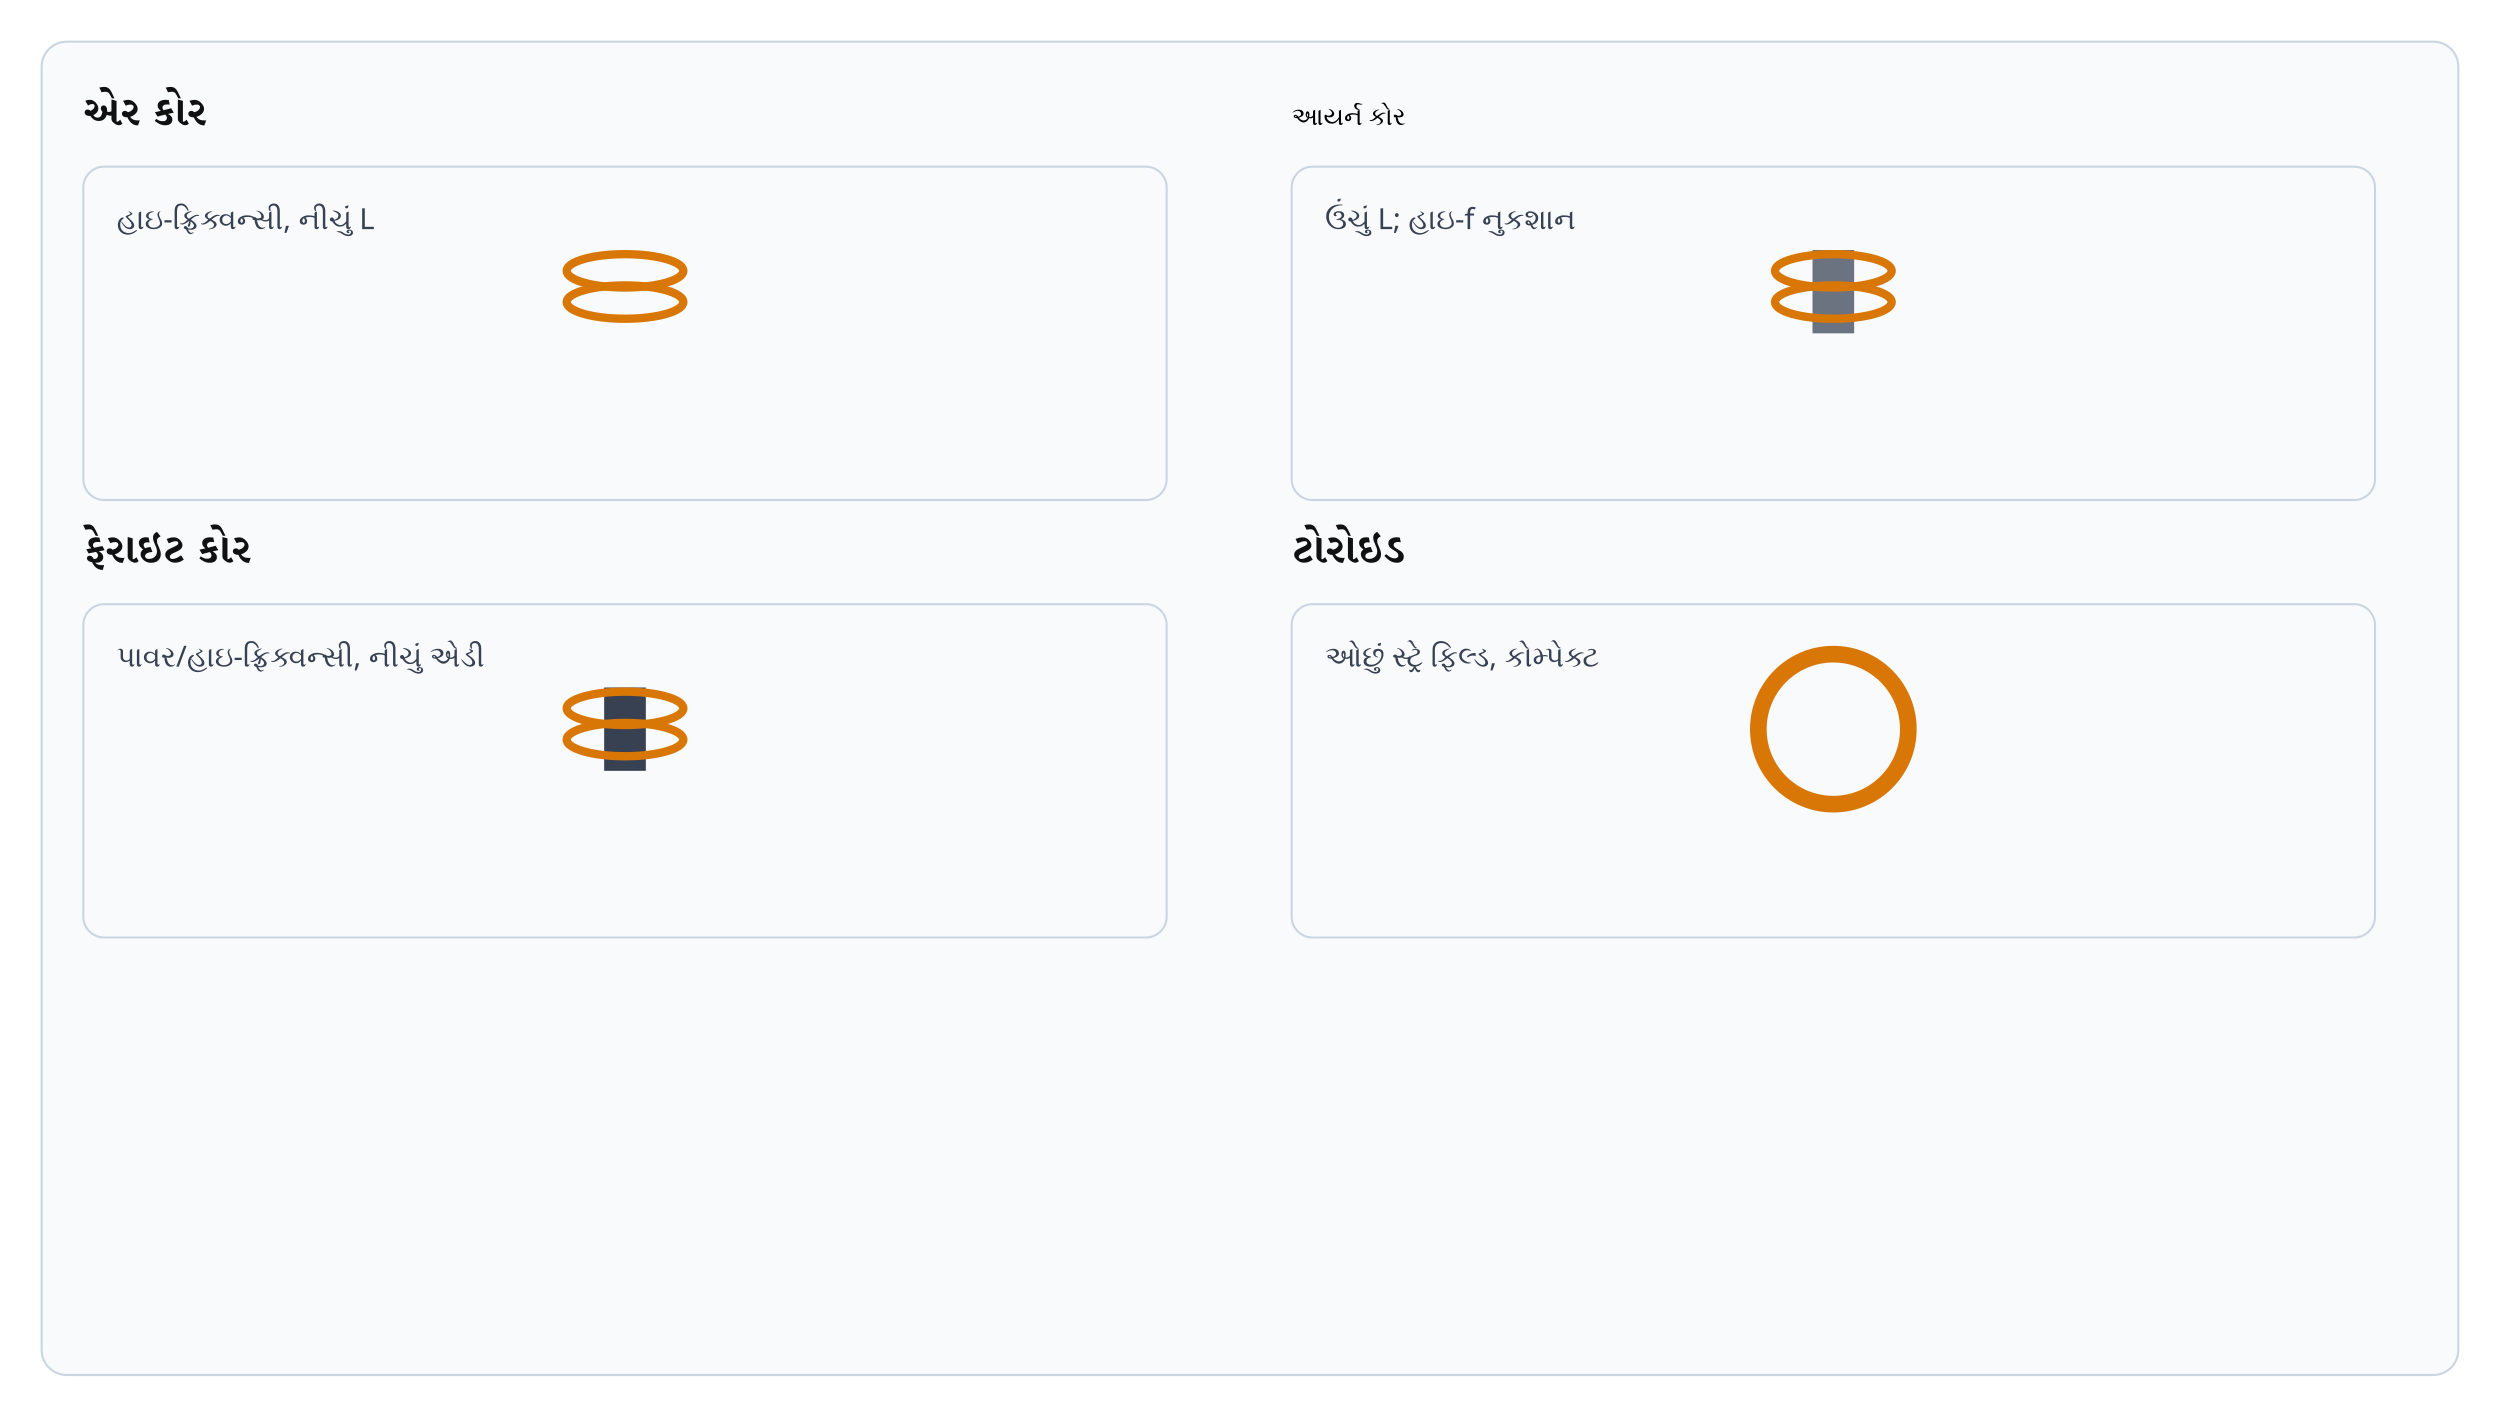
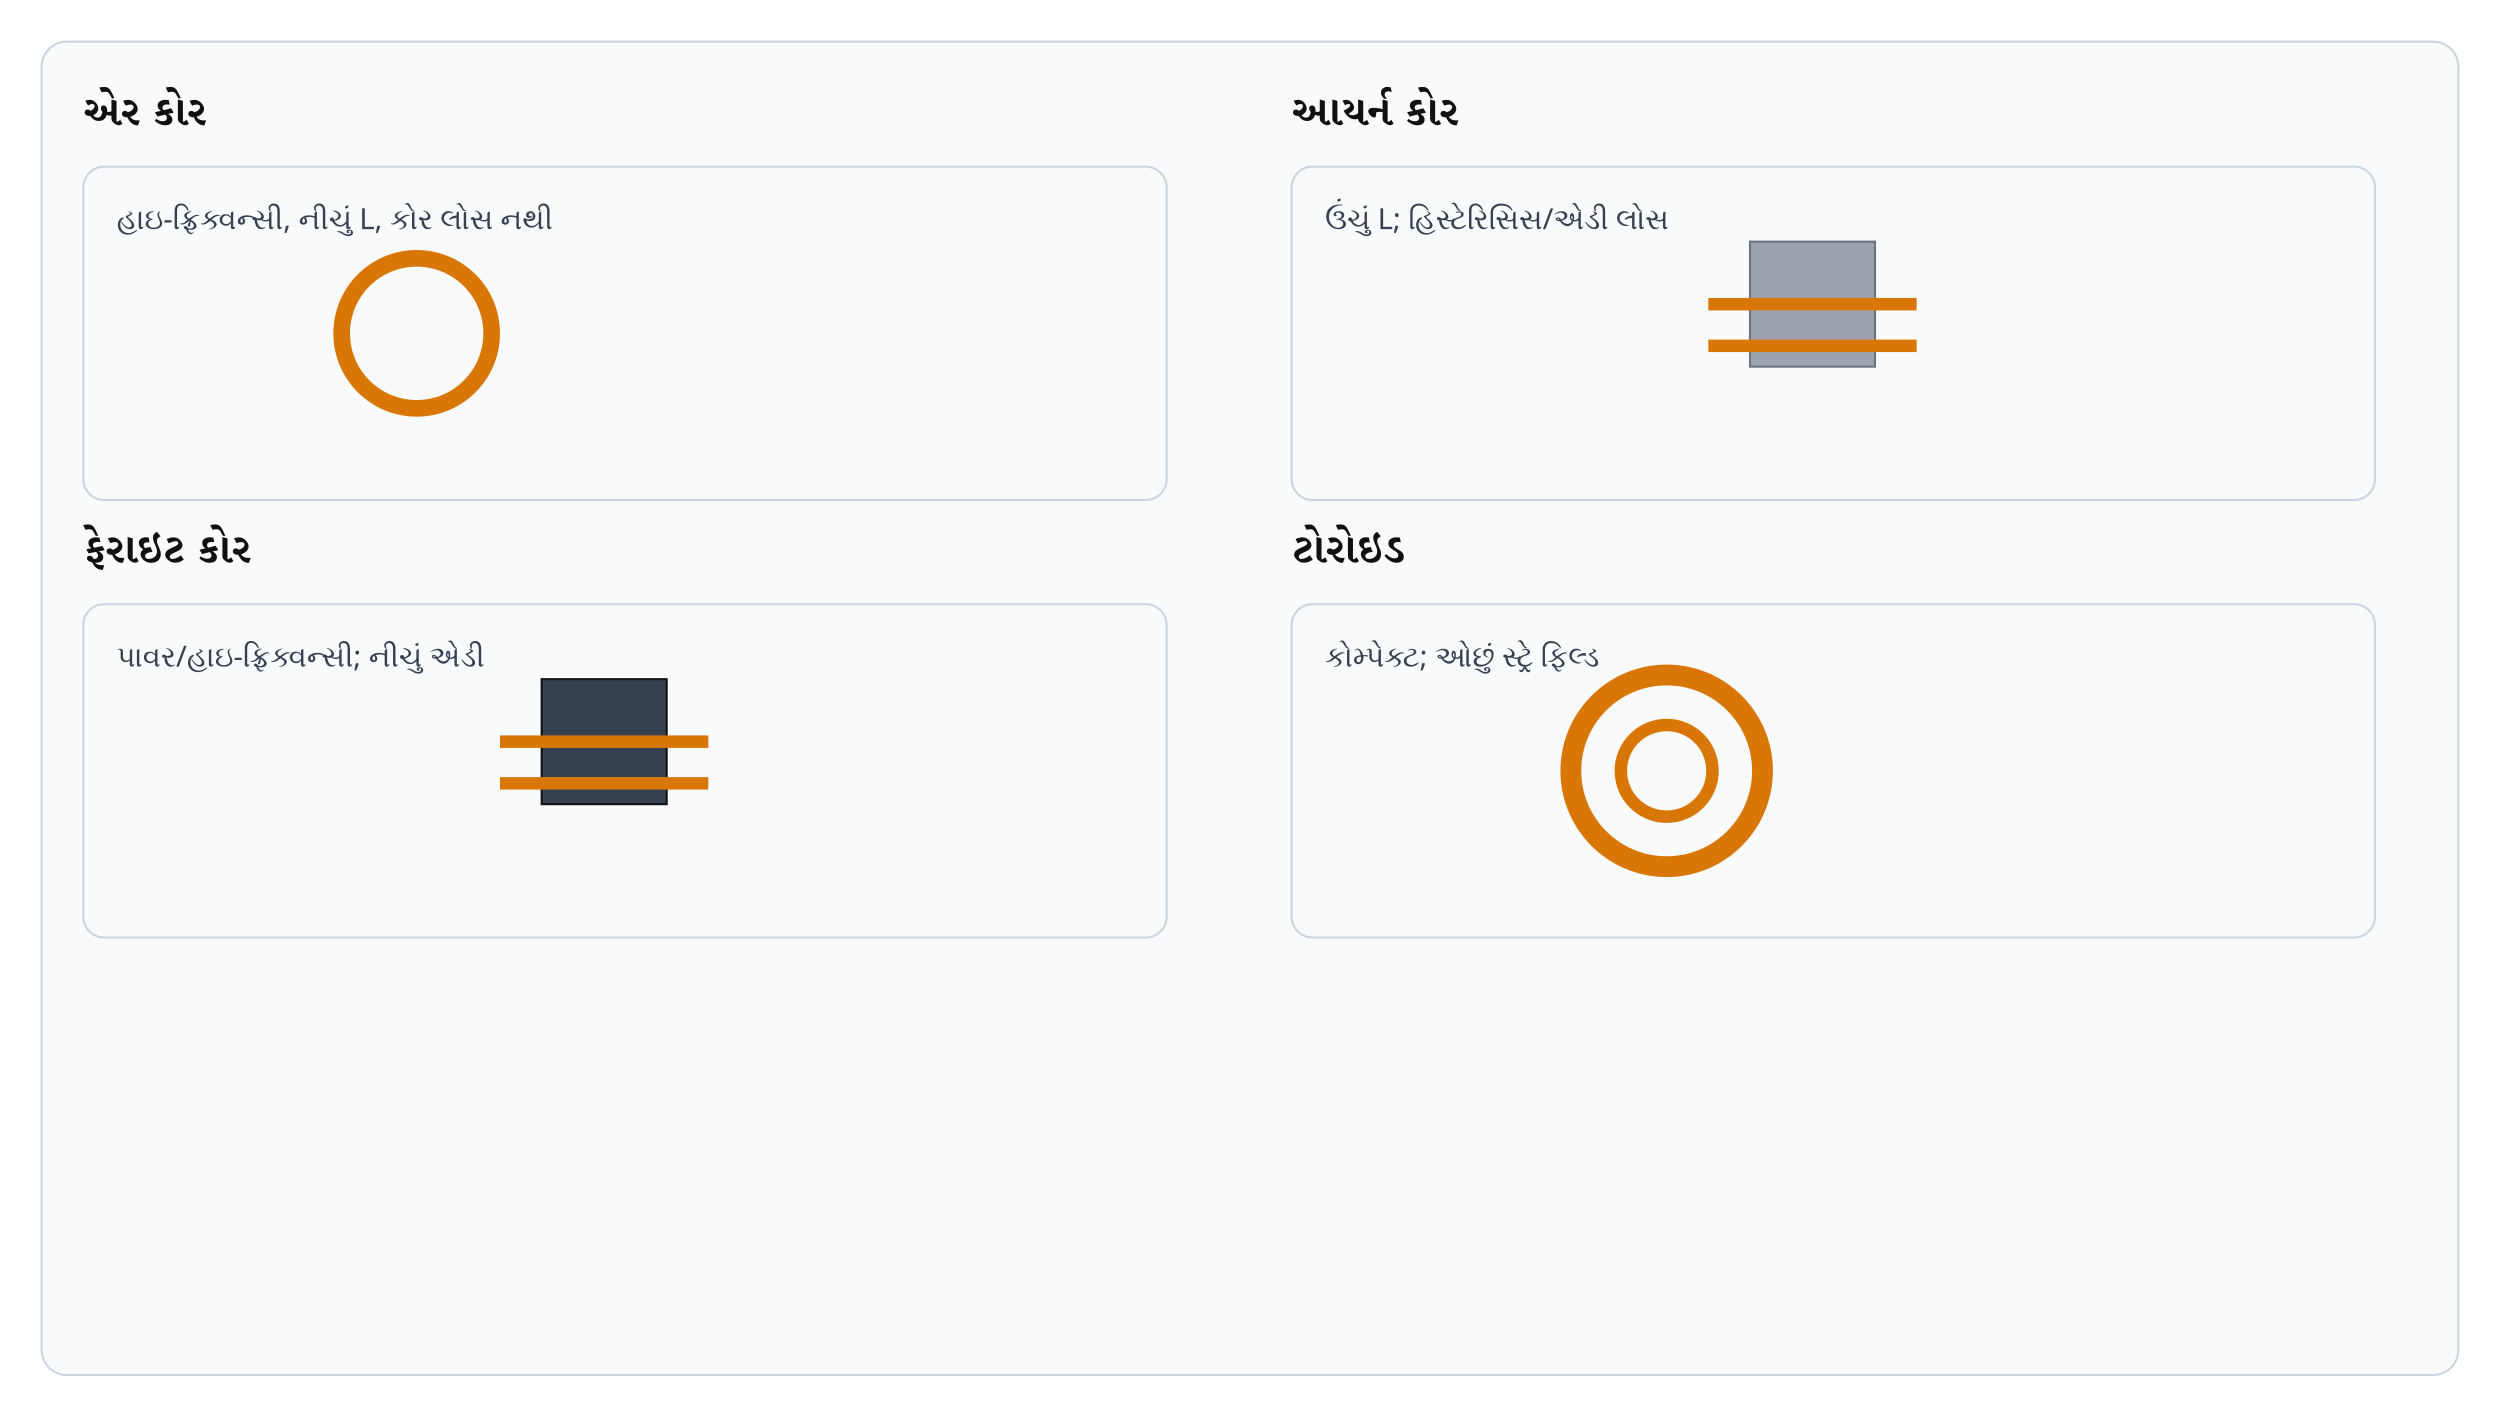
<svg xmlns="http://www.w3.org/2000/svg" width="1200" height="680" viewBox="0 0 1200 680" role="img" aria-label="ઇન્ડક્ટર પ્રકાર (આલેખ)">
  <defs>
    <style>.h{font:20px sans-serif;font-weight:700;fill:#111}.s{font:14px sans-serif;fill:#374151}.p{fill:#f8fafc;stroke:#cbd5e1}</style>
  </defs>
  <rect x="20" y="20" width="1160" height="640" rx="12" class="p" />
  <text x="40" y="60" class="h">એર કોર</text>
  <g transform="translate(40,80)">
    <rect x="0" y="0" width="520" height="160" rx="10" class="p" />
-     <g transform="translate(260,40)">
-       <ellipse cx="0" cy="10" rx="28" ry="8" fill="none" stroke="#d97706" stroke-width="4" />
-       <ellipse cx="0" cy="25" rx="28" ry="8" fill="none" stroke="#d97706" stroke-width="4" />
+     <g transform="translate(160,36)">
+       <circle cx="0" cy="44" r="36" fill="none" stroke="#d97706" stroke-width="8" />
    </g>
-     <text x="16" y="30" class="s">હાઇ‑ફ્રિક્વન્સી, નીચું L</text>
+     <text x="16" y="30" class="s">હાઇ‑ફ્રિક્વન્સી, નીચું L, કોર લોસ નથી</text>
  </g>
-   <text x="620" y="60" class="હ">આયર્ન કોર</text>
+   <text x="620" y="60" class="h">આયર્ન કોર</text>
  <g transform="translate(620,80)">
    <rect x="0" y="0" width="520" height="160" rx="10" class="p" />
-     <rect x="250" y="40" width="20" height="40" fill="#6b7280" />
-     <g transform="translate(260,40)">
-       <ellipse cx="0" cy="10" rx="28" ry="8" fill="none" stroke="#d97706" stroke-width="4" />
-       <ellipse cx="0" cy="25" rx="28" ry="8" fill="none" stroke="#d97706" stroke-width="4" />
+     <rect x="220" y="36" width="60" height="60" fill="#9ca3af" stroke="#6b7280" />
+     <g stroke="#d97706" stroke-width="6" fill="none">
+       <path d="M200,66 h100" />
+       <path d="M200,86 h100" />
    </g>
-     <text x="16" y="30" class="s">ઉંચું L; હાઇ‑f નુકશાન</text>
+     <text x="16" y="30" class="s">ઉંચું L; હિસ્ટેરિસિસ/એડી લોસ</text>
  </g>
  <text x="40" y="270" class="h">ફેરાઇટ કોર</text>
  <g transform="translate(40,290)">
    <rect x="0" y="0" width="520" height="160" rx="10" class="p" />
-     <rect x="250" y="40" width="20" height="40" fill="#374151" />
-     <g transform="translate(260,40)">
-       <ellipse cx="0" cy="10" rx="28" ry="8" fill="none" stroke="#d97706" stroke-width="4" />
-       <ellipse cx="0" cy="25" rx="28" ry="8" fill="none" stroke="#d97706" stroke-width="4" />
+     <rect x="220" y="36" width="60" height="60" fill="#374151" stroke="#111" />
+     <g stroke="#d97706" stroke-width="6" fill="none">
+       <path d="M200,66 h100" />
+       <path d="M200,86 h100" />
    </g>
-     <text x="16" y="30" class="s">પાવર/હાઇ‑ફ્રિક્વન્સી, નીચું એડી</text>
+     <text x="16" y="30" class="s">પાવર/હાઇ‑ફ્રિક્વન્સી; નીચું એડી</text>
  </g>
  <text x="620" y="270" class="h">ટોરોઇડ</text>
  <g transform="translate(620,290)">
    <rect x="0" y="0" width="520" height="160" rx="10" class="p" />
-     <circle cx="260" cy="60" r="36" fill="none" stroke="#d97706" stroke-width="8" />
-     <text x="16" y="30" class="s">ઓછું સ્ટ્રે ફિલ્ડ, કોમ્પેક્ટ</text>
+     <circle cx="180" cy="80" r="46" fill="none" stroke="#d97706" stroke-width="10" />
+     <circle cx="180" cy="80" r="22" fill="none" stroke="#d97706" stroke-width="6" />
+     <text x="16" y="30" class="s">કોમ્પેક્ટ; ઓછું સ્ટ્રે ફિલ્ડ</text>
  </g>
</svg>
